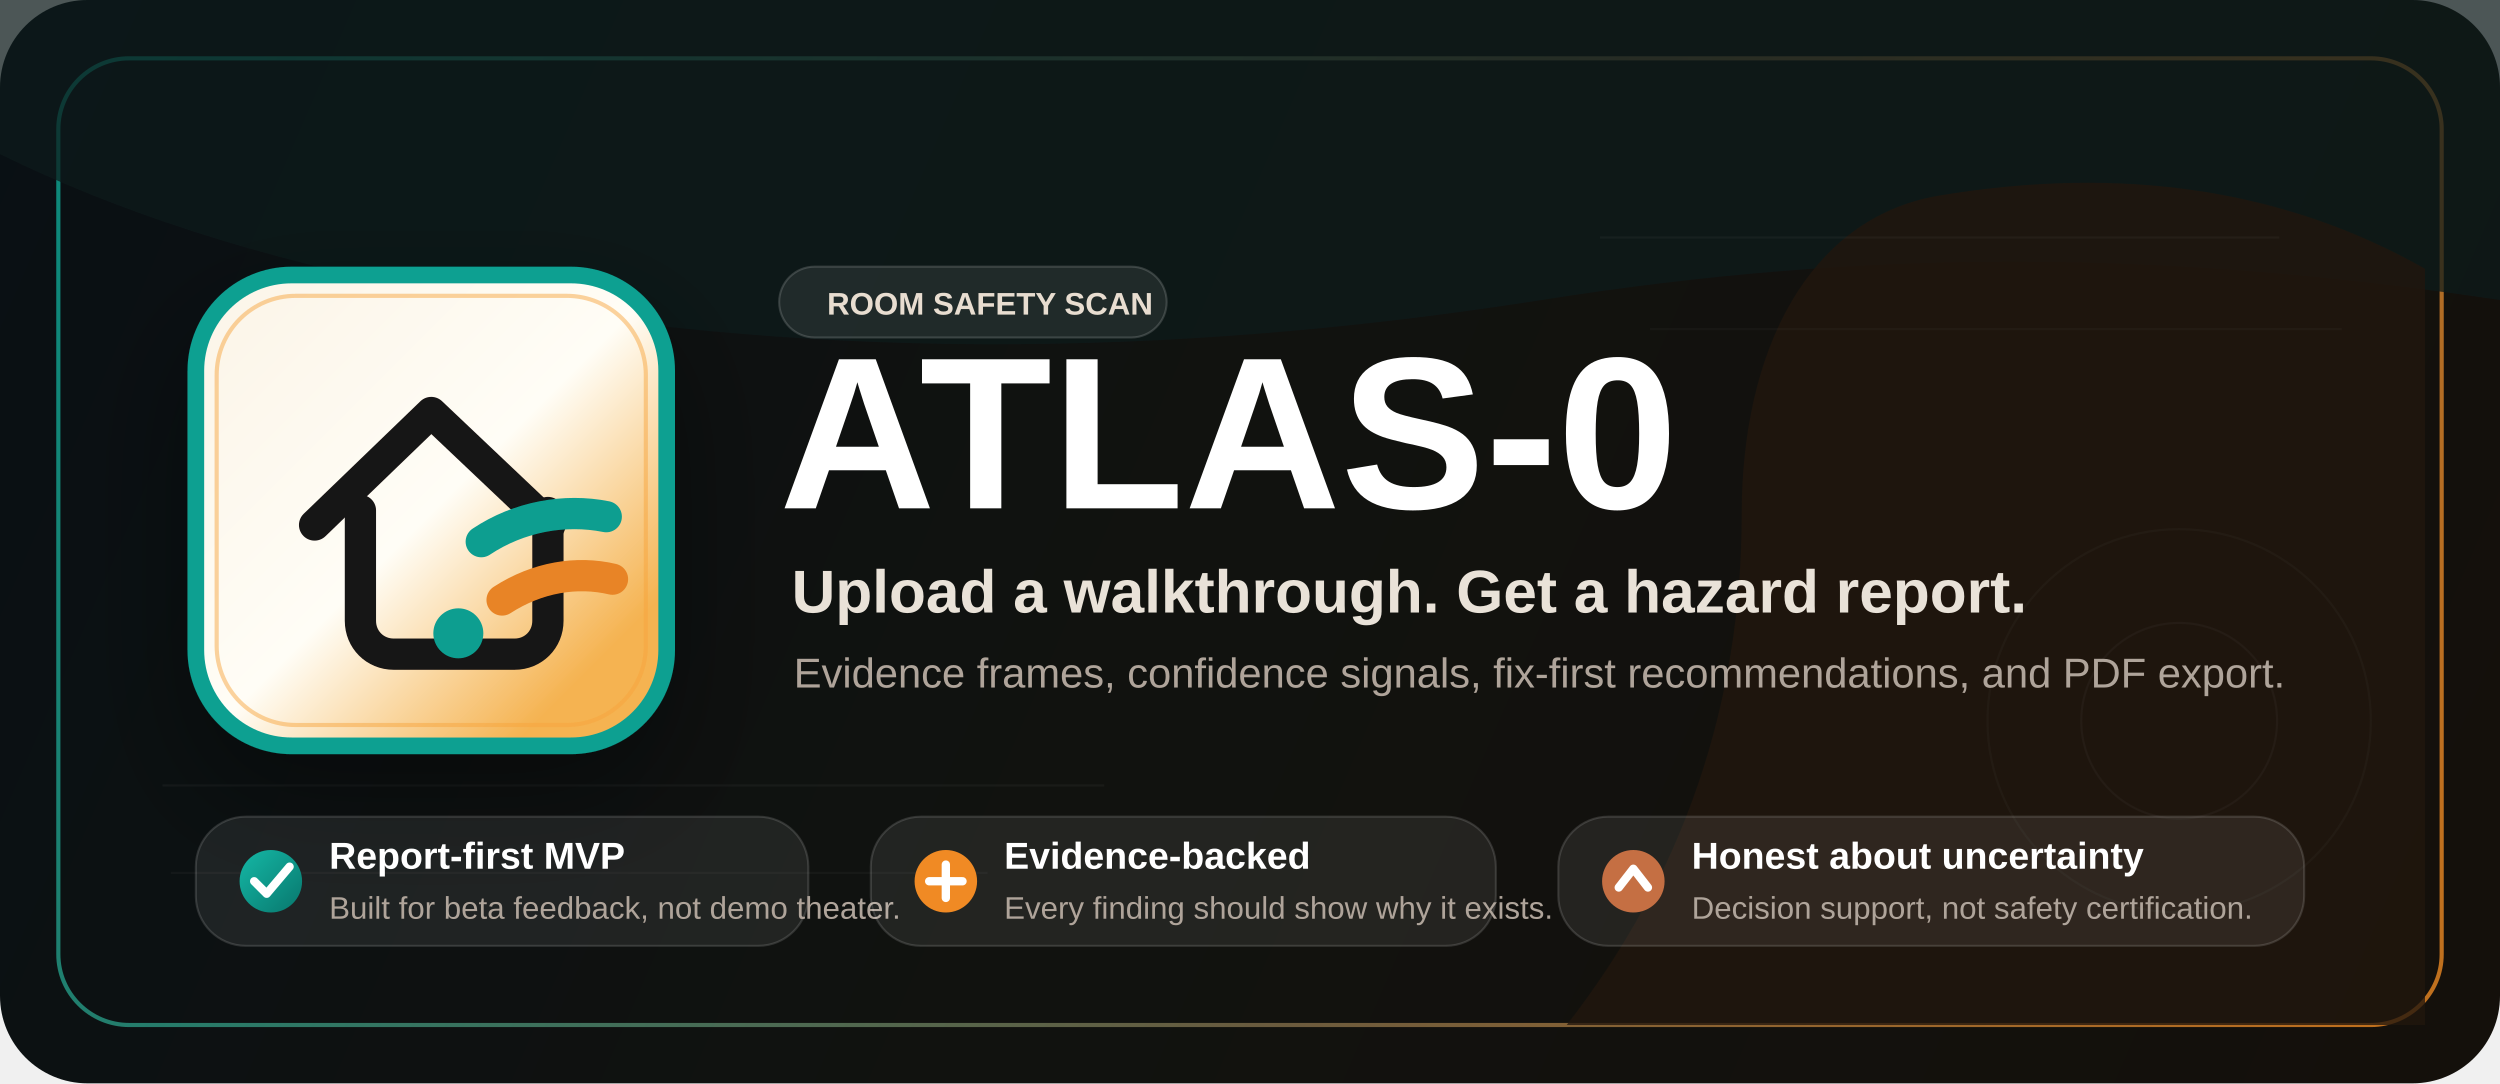
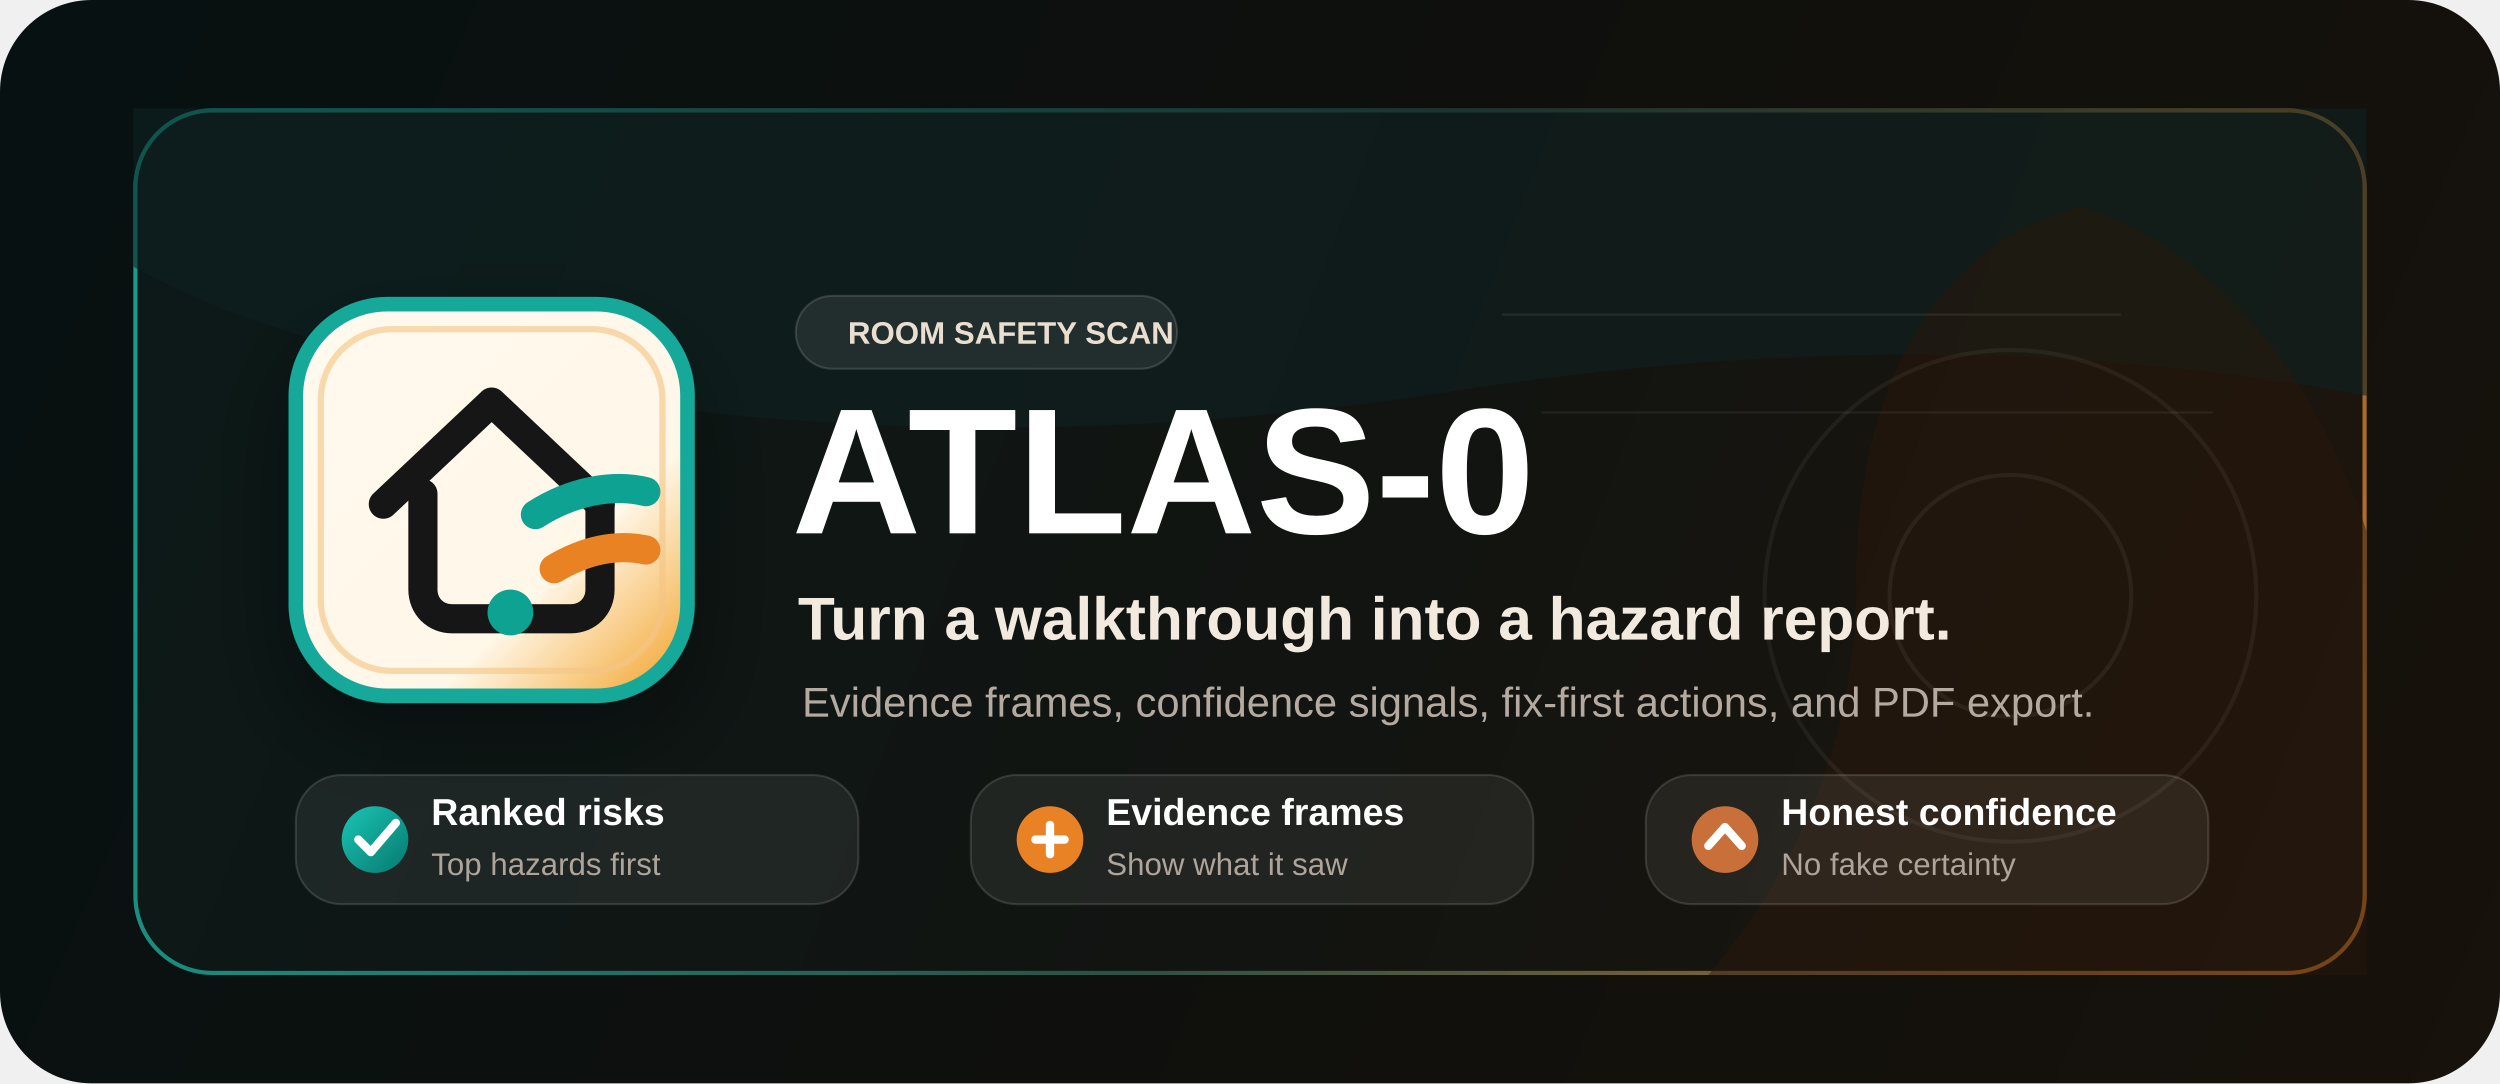
<svg xmlns="http://www.w3.org/2000/svg" width="1200" height="520" viewBox="0 0 1200 520" fill="none" role="img" aria-labelledby="title desc">
  <defs>
-     <linearGradient id="canvas" x1="0" y1="0" x2="1200" y2="520" gradientUnits="userSpaceOnUse">
-       <stop stop-color="#091014" />
-       <stop offset="0.48" stop-color="#11120F" />
-       <stop offset="1" stop-color="#14100B" />
+     <linearGradient id="page" x1="0" y1="0" x2="1200" y2="520" gradientUnits="userSpaceOnUse">
+       <stop stop-color="#071111" />
+       <stop offset="0.58" stop-color="#10100D" />
+       <stop offset="1" stop-color="#17120B" />
    </linearGradient>
-     <linearGradient id="rim" x1="54" y1="54" x2="1146" y2="466" gradientUnits="userSpaceOnUse">
-       <stop stop-color="#0FA997" />
-       <stop offset="0.58" stop-color="#836F4B" />
-       <stop offset="1" stop-color="#F08A24" />
+     <linearGradient id="panel" x1="112" y1="72" x2="1088" y2="448" gradientUnits="userSpaceOnUse">
+       <stop stop-color="#0C1918" />
+       <stop offset="0.54" stop-color="#111411" />
+       <stop offset="1" stop-color="#1C150D" />
    </linearGradient>
-     <linearGradient id="mark" x1="122" y1="154" x2="286" y2="318" gradientUnits="userSpaceOnUse">
-       <stop stop-color="#FCF6EA" />
-       <stop offset="0.54" stop-color="#FFFDF6" />
-       <stop offset="1" stop-color="#F5B351" />
+     <linearGradient id="rim" x1="112" y1="72" x2="1088" y2="448" gradientUnits="userSpaceOnUse">
+       <stop stop-color="#18B8A7" />
+       <stop offset="0.52" stop-color="#315D50" />
+       <stop offset="1" stop-color="#D8822D" />
+     </linearGradient>
+     <linearGradient id="tile" x1="156" y1="156" x2="316" y2="316" gradientUnits="userSpaceOnUse">
+       <stop stop-color="#FFF9EE" />
+       <stop offset="0.72" stop-color="#FFF7E8" />
+       <stop offset="1" stop-color="#F5B655" />
    </linearGradient>
    <linearGradient id="teal" x1="0" y1="0" x2="1" y2="1">
-       <stop stop-color="#15B8A6" />
-       <stop offset="1" stop-color="#08776D" />
+       <stop stop-color="#19C6B4" />
+       <stop offset="1" stop-color="#08786E" />
    </linearGradient>
-     <filter id="softShadow" x="-20%" y="-20%" width="140%" height="150%" color-interpolation-filters="sRGB">
-       <feDropShadow dx="0" dy="24" stdDeviation="28" flood-color="#000000" flood-opacity="0.38" />
+     <filter id="drop" x="-20%" y="-20%" width="140%" height="150%" color-interpolation-filters="sRGB">
+       <feDropShadow dx="0" dy="18" stdDeviation="22" flood-color="#000000" flood-opacity="0.38" />
    </filter>
  </defs>
-   <rect width="1200" height="520" rx="42" fill="url(#canvas)" />
-   <rect x="28" y="28" width="1144" height="464" rx="34" stroke="url(#rim)" stroke-opacity="0.78" stroke-width="2" />
-   <path d="M0 0H1200V144C1038 120 898 119 740 144C562 172 384 174 208 140C123 124 55 101 0 74V0Z" fill="#0D1A1B" opacity="0.72" />
-   <path d="M930 94C1019 79 1097 91 1164 129V492H752C808 420 836 338 836 247C836 168 868 105 930 94Z" fill="#21160D" opacity="0.78" />
-   <g opacity="0.26">
-     <path d="M78 377H530" stroke="#FFFFFF" stroke-opacity="0.16" />
-     <path d="M82 419H474" stroke="#FFFFFF" stroke-opacity="0.12" />
-     <path d="M768 114H1094" stroke="#FFFFFF" stroke-opacity="0.14" />
-     <path d="M792 158H1124" stroke="#FFFFFF" stroke-opacity="0.1" />
-     <circle cx="1046" cy="346" r="92" stroke="#FFFFFF" stroke-opacity="0.1" />
-     <circle cx="1046" cy="346" r="47" stroke="#FFFFFF" stroke-opacity="0.12" />
+   <rect width="1200" height="520" rx="44" fill="url(#page)" />
+   <rect x="64" y="52" width="1072" height="416" rx="38" fill="url(#panel)" />
+   <rect x="65" y="53" width="1070" height="414" rx="37" stroke="url(#rim)" stroke-opacity="0.82" stroke-width="2" />
+   <path d="M64 52H1136V190C997 164 850 164 696 188C515 216 341 210 174 169C132 159 95 145 64 128V52Z" fill="#0D2020" opacity="0.58" />
+   <path d="M1000 99C1070 124 1112 184 1136 255V468H820C868 411 891 348 891 280C891 186 929 116 1000 99Z" fill="#2A170A" opacity="0.48" />
+   <circle cx="965" cy="286" r="118" stroke="#FFF2DD" stroke-opacity="0.055" stroke-width="2" />
+   <circle cx="965" cy="286" r="58" stroke="#FFF2DD" stroke-opacity="0.06" stroke-width="2" />
+   <path d="M721 151H1018" stroke="#FFFFFF" stroke-opacity="0.08" />
+   <path d="M740 198H1062" stroke="#FFFFFF" stroke-opacity="0.07" />
+   <g filter="url(#drop)">
+     <rect x="142" y="146" width="188" height="188" rx="44" fill="url(#tile)" />
+     <rect x="142" y="146" width="188" height="188" rx="44" stroke="#12A99A" stroke-width="7" />
+     <rect x="154" y="158" width="164" height="164" rx="34" stroke="#F3C584" stroke-opacity="0.62" stroke-width="3" />
+     <path d="M184 242L236 193L288 242" stroke="#171312" stroke-width="14" stroke-linecap="round" stroke-linejoin="round" />
+     <path d="M203 237V283C203 291 209 297 217 297H274C282 297 288 291 288 283V237" stroke="#171312" stroke-width="14" stroke-linecap="round" />
+     <path d="M257 247C274 236 294 232 310 236" stroke="#0CA292" stroke-width="14" stroke-linecap="round" />
+     <path d="M266 273C281 264 296 261 310 264" stroke="#E98224" stroke-width="14" stroke-linecap="round" />
+     <circle cx="245" cy="294" r="11" fill="#0CA292" />
  </g>
-   <g filter="url(#softShadow)">
-     <rect x="94" y="132" width="226" height="226" rx="46" fill="url(#mark)" />
-     <rect x="94" y="132" width="226" height="226" rx="46" stroke="#0EA091" stroke-width="8" />
-     <rect x="104" y="142" width="206" height="206" rx="38" stroke="#F5A33C" stroke-opacity="0.48" stroke-width="2" />
-     <path d="M151 252L207 198L264 252" stroke="#181313" stroke-width="15" stroke-linecap="round" stroke-linejoin="round" />
-     <path d="M173 245V298C173 307 180 314 189 314H247C256 314 263 307 263 298V246" stroke="#181313" stroke-width="15" stroke-linecap="round" />
-     <path d="M231 260C249 248 271 244 291 248" stroke="#0A9E90" stroke-width="15" stroke-linecap="round" />
-     <path d="M241 288C258 277 277 274 294 278" stroke="#E88425" stroke-width="15" stroke-linecap="round" />
-     <circle cx="220" cy="304" r="12" fill="#0A9E90" />
+   <g font-family="Aptos Display, Segoe UI, Arial, sans-serif">
+     <rect x="382" y="142" width="183" height="35" rx="17.5" fill="#FFFFFF" fill-opacity="0.08" stroke="#FFFFFF" stroke-opacity="0.14" />
+     <text x="407" y="165" fill="#E9DED0" font-size="15" font-weight="800">ROOM SAFETY SCAN</text>
+     <text x="380" y="256" fill="#FFFFFF" font-size="86" font-weight="900">ATLAS-0</text>
+     <text x="383" y="307" fill="#F2E9DF" font-size="29" font-weight="800">Turn a walkthrough into a hazard report.</text>
+     <text x="385" y="344" fill="#B5AAA0" font-size="20">Evidence frames, confidence signals, fix-first actions, and PDF export.</text>
  </g>
-   <g font-family="Space Grotesk, Segoe UI, Arial, sans-serif">
-     <rect x="374" y="128" width="186" height="34" rx="17" fill="#FFFFFF" fill-opacity="0.08" stroke="#FFFFFF" stroke-opacity="0.16" />
-     <text x="397" y="151" fill="#E8DDD0" font-size="15" font-weight="800">ROOM SAFETY SCAN</text>
-     <text x="374" y="244" fill="#FFFFFF" font-size="104" font-weight="900">ATLAS-0</text>
-     <text x="380" y="294" fill="#E9E2D8" font-size="29" font-weight="700">Upload a walkthrough. Get a hazard report.</text>
-     <text x="381" y="330" fill="#AFA49A" font-size="20">Evidence frames, confidence signals, fix-first recommendations, and PDF export.</text>
-   </g>
-   <g font-family="Space Grotesk, Segoe UI, Arial, sans-serif">
-     <rect x="94" y="392" width="294" height="62" rx="24" fill="#FFFFFF" fill-opacity="0.075" stroke="#FFFFFF" stroke-opacity="0.14" />
-     <circle cx="130" cy="423" r="15" fill="url(#teal)" />
-     <path d="M122 423L128 429L139 416" stroke="white" stroke-width="4" stroke-linecap="round" stroke-linejoin="round" />
-     <text x="158" y="417" fill="#FFFFFF" font-size="18" font-weight="800">Report-first MVP</text>
-     <text x="158" y="441" fill="#AFA49A" font-size="15">Built for beta feedback, not demo theater.</text>
-     <rect x="418" y="392" width="300" height="62" rx="24" fill="#FFFFFF" fill-opacity="0.075" stroke="#FFFFFF" stroke-opacity="0.14" />
-     <circle cx="454" cy="423" r="15" fill="#F08A24" />
-     <path d="M446 423H462M454 415V431" stroke="white" stroke-width="4" stroke-linecap="round" />
-     <text x="482" y="417" fill="#FFFFFF" font-size="18" font-weight="800">Evidence-backed</text>
-     <text x="482" y="441" fill="#AFA49A" font-size="15">Every finding should show why it exists.</text>
-     <rect x="748" y="392" width="358" height="62" rx="24" fill="#FFFFFF" fill-opacity="0.075" stroke="#FFFFFF" stroke-opacity="0.14" />
-     <circle cx="784" cy="423" r="15" fill="#C56F43" />
-     <path d="M777 426L784 417L791 426" stroke="white" stroke-width="4" stroke-linecap="round" stroke-linejoin="round" />
-     <text x="812" y="417" fill="#FFFFFF" font-size="18" font-weight="800">Honest about uncertainty</text>
-     <text x="812" y="441" fill="#AFA49A" font-size="15">Decision support, not safety certification.</text>
+   <g font-family="Aptos, Segoe UI, Arial, sans-serif">
+     <rect x="142" y="372" width="270" height="62" rx="22" fill="#FFFFFF" fill-opacity="0.07" stroke="#FFFFFF" stroke-opacity="0.13" />
+     <circle cx="180" cy="403" r="16" fill="url(#teal)" />
+     <path d="M172 403L178 409L190 395" stroke="#FFFFFF" stroke-width="4" stroke-linecap="round" stroke-linejoin="round" />
+     <text x="207" y="396" fill="#FFFFFF" font-size="18" font-weight="850">Ranked risks</text>
+     <text x="207" y="420" fill="#AFA49A" font-size="15">Top hazards first</text>
+     <rect x="466" y="372" width="270" height="62" rx="22" fill="#FFFFFF" fill-opacity="0.07" stroke="#FFFFFF" stroke-opacity="0.13" />
+     <circle cx="504" cy="403" r="16" fill="#E98224" />
+     <path d="M497 403H511M504 396V410" stroke="#FFFFFF" stroke-width="4" stroke-linecap="round" />
+     <text x="531" y="396" fill="#FFFFFF" font-size="18" font-weight="850">Evidence frames</text>
+     <text x="531" y="420" fill="#AFA49A" font-size="15">Show what it saw</text>
+     <rect x="790" y="372" width="270" height="62" rx="22" fill="#FFFFFF" fill-opacity="0.07" stroke="#FFFFFF" stroke-opacity="0.13" />
+     <circle cx="828" cy="403" r="16" fill="#C96F3A" />
+     <path d="M820 406L828 397L836 406" stroke="#FFFFFF" stroke-width="4" stroke-linecap="round" stroke-linejoin="round" />
+     <text x="855" y="396" fill="#FFFFFF" font-size="18" font-weight="850">Honest confidence</text>
+     <text x="855" y="420" fill="#AFA49A" font-size="15">No fake certainty</text>
  </g>
</svg>
